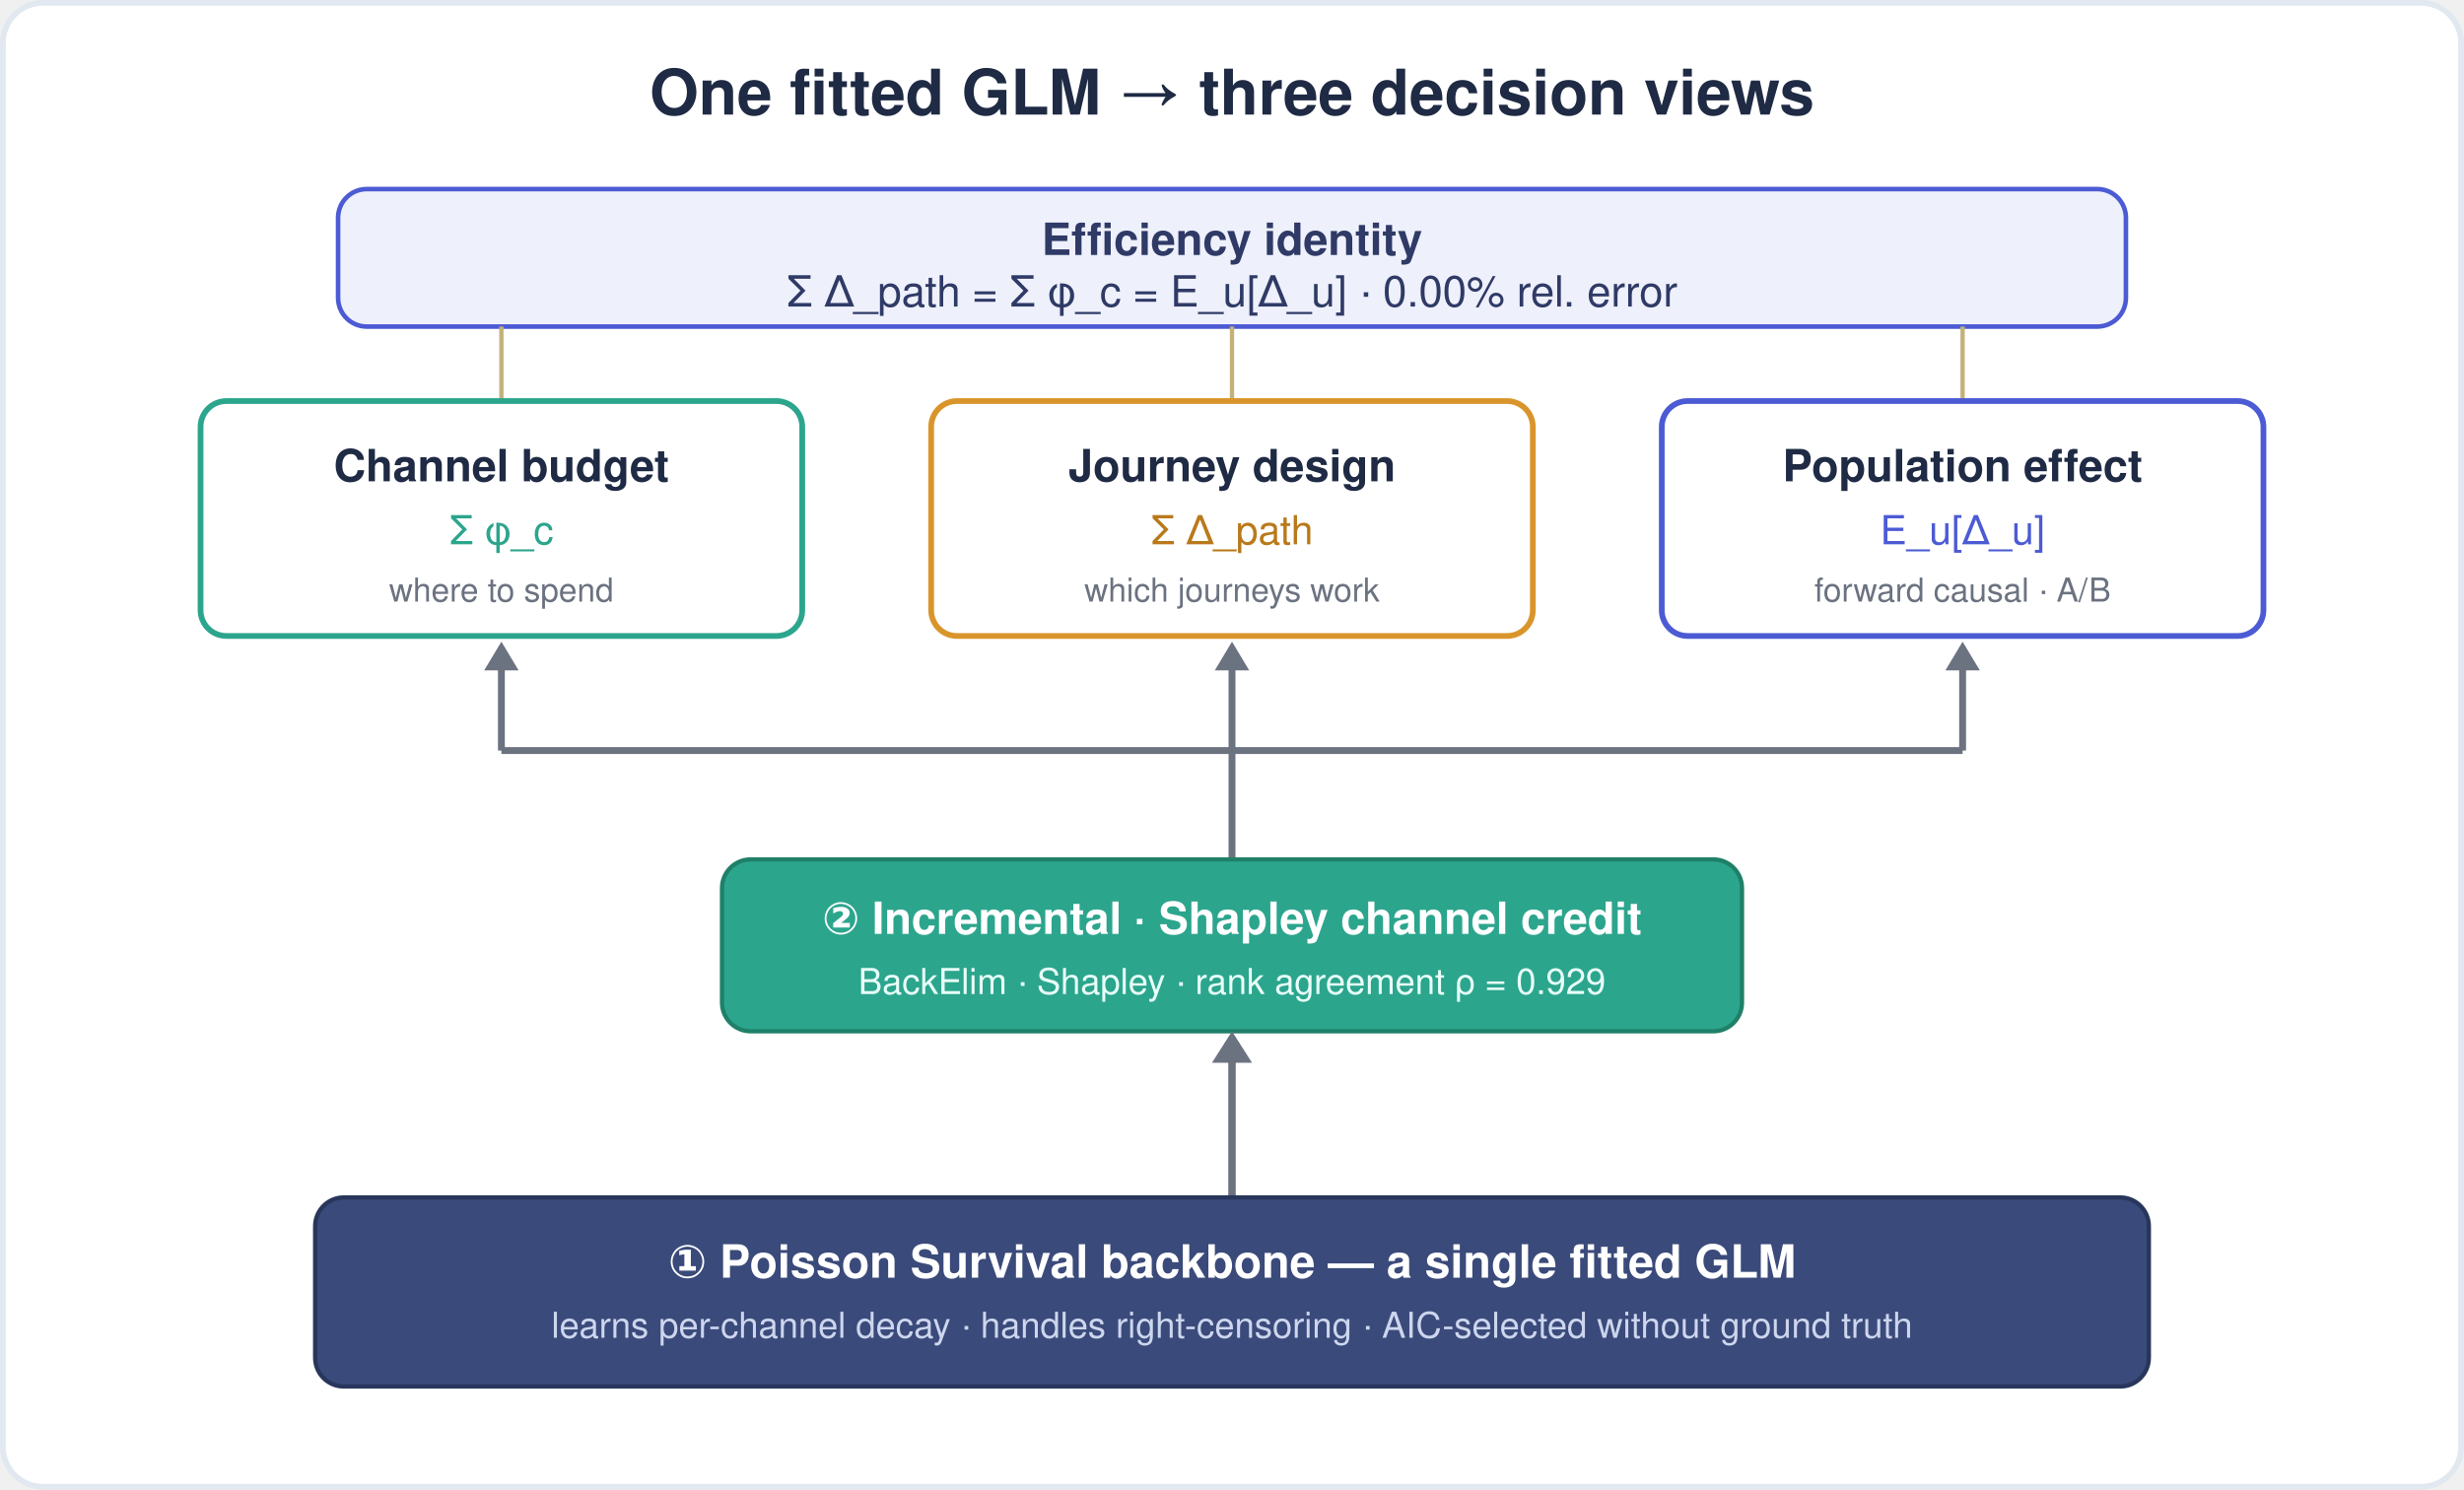
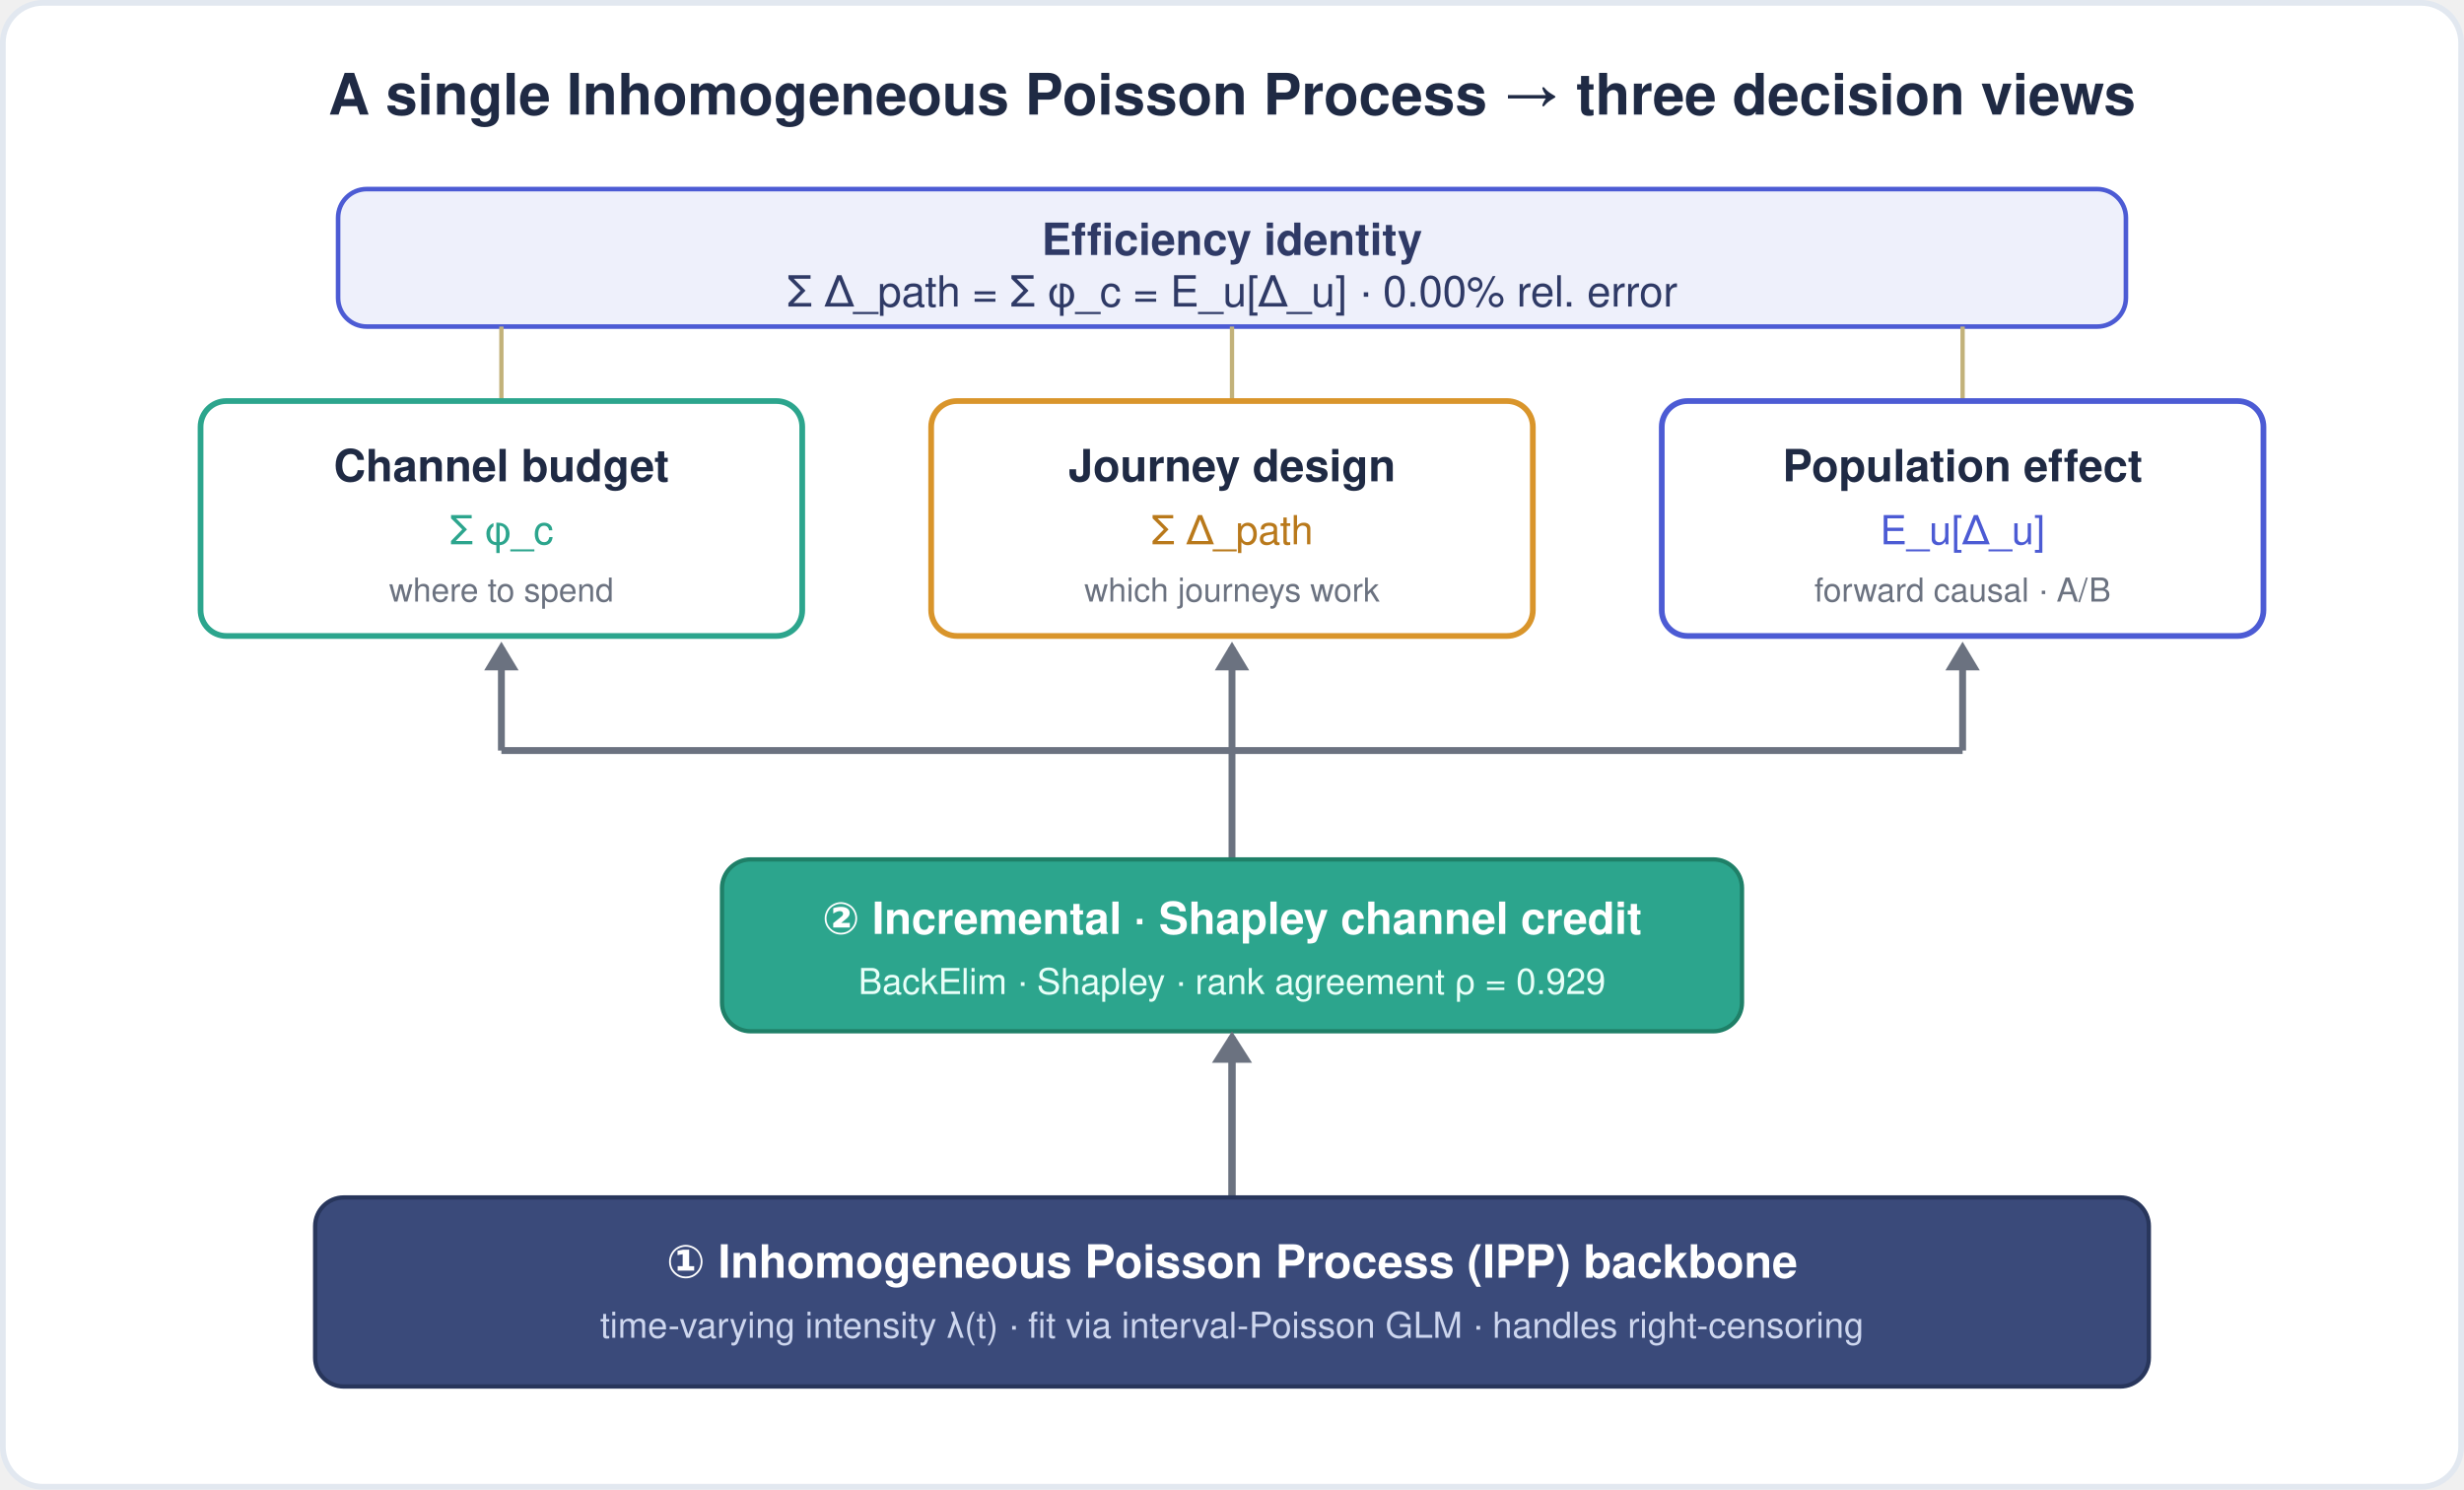
<svg xmlns="http://www.w3.org/2000/svg" viewBox="0 0 860 520" font-family="'Segoe UI',Helvetica,Arial,sans-serif">
  <rect x="1" y="1" width="858" height="518" rx="14" fill="#ffffff" stroke="#e2e8f0" stroke-width="2" />
-   <text x="430" y="40" text-anchor="middle" font-size="22" font-weight="700" fill="#1f2a44">One fitted GLM → three decision views</text>
+   <text x="430" y="40" text-anchor="middle" font-size="20" font-weight="700" fill="#1f2a44">A single Inhomogeneous Poisson Process → three decision views</text>
  <rect x="118" y="66" width="624" height="48" rx="10" fill="#eef0fb" stroke="#4c5bd4" stroke-width="1.6" />
  <text x="430" y="89" text-anchor="middle" font-size="15.5" font-weight="700" fill="#2f3a66">Efficiency identity</text>
  <text x="430" y="107" text-anchor="middle" font-size="15" fill="#2f3a66">Σ Δ_path  =  Σ φ_c  =  E_u[Δ_u]      ·      0.00% rel. error</text>
  <line x1="175" y1="114" x2="175" y2="140" stroke="#c2b27a" stroke-width="1.5" />
  <line x1="430" y1="114" x2="430" y2="140" stroke="#c2b27a" stroke-width="1.5" />
  <line x1="685" y1="114" x2="685" y2="140" stroke="#c2b27a" stroke-width="1.5" />
  <g>
    <rect x="70" y="140" width="210" height="82" rx="9" fill="#ffffff" stroke="#2ca58d" stroke-width="2" />
    <text x="175" y="168" text-anchor="middle" font-size="15.5" font-weight="700" fill="#1f2a44">Channel budget</text>
    <text x="175" y="190" text-anchor="middle" font-size="14" fill="#2ca58d">Σ φ_c</text>
    <text x="175" y="210" text-anchor="middle" font-size="11.5" fill="#6b7280">where to spend</text>
  </g>
  <g>
    <rect x="325" y="140" width="210" height="82" rx="9" fill="#ffffff" stroke="#d9952b" stroke-width="2" />
    <text x="430" y="168" text-anchor="middle" font-size="15.5" font-weight="700" fill="#1f2a44">Journey design</text>
    <text x="430" y="190" text-anchor="middle" font-size="14" fill="#b9791b">Σ Δ_path</text>
    <text x="430" y="210" text-anchor="middle" font-size="11.5" fill="#6b7280">which journeys work</text>
  </g>
  <g>
    <rect x="580" y="140" width="210" height="82" rx="9" fill="#ffffff" stroke="#4c5bd4" stroke-width="2" />
    <text x="685" y="168" text-anchor="middle" font-size="15.5" font-weight="700" fill="#1f2a44">Population effect</text>
    <text x="685" y="190" text-anchor="middle" font-size="14" fill="#4c5bd4">E_u[Δ_u]</text>
    <text x="685" y="210" text-anchor="middle" font-size="11.5" fill="#6b7280">forward causal · A/B</text>
  </g>
  <line x1="430" y1="300" x2="430" y2="262" stroke="#6b7280" stroke-width="2.4" />
  <line x1="175" y1="262" x2="685" y2="262" stroke="#6b7280" stroke-width="2.4" />
  <line x1="175" y1="262" x2="175" y2="226" stroke="#6b7280" stroke-width="2.4" />
  <polygon points="169,234 181,234 175,224" fill="#6b7280" />
  <line x1="430" y1="262" x2="430" y2="226" stroke="#6b7280" stroke-width="2.4" />
  <polygon points="424,234 436,234 430,224" fill="#6b7280" />
  <line x1="685" y1="262" x2="685" y2="226" stroke="#6b7280" stroke-width="2.4" />
  <polygon points="679,234 691,234 685,224" fill="#6b7280" />
  <rect x="252" y="300" width="356" height="60" rx="10" fill="#2ca58d" stroke="#1f8068" stroke-width="1.5" />
  <text x="430" y="326" text-anchor="middle" font-size="15.5" font-weight="700" fill="#ffffff">②  Incremental · Shapley channel credit</text>
  <text x="430" y="347" text-anchor="middle" font-size="12.5" fill="#e8fff8">BackElim · Shapley   ·   rank agreement ρ = 0.929</text>
  <line x1="430" y1="418" x2="430" y2="362" stroke="#6b7280" stroke-width="2.6" />
  <polygon points="423,371 437,371 430,360" fill="#6b7280" />
  <rect x="110" y="418" width="640" height="66" rx="10" fill="#3a4a7a" stroke="#28365c" stroke-width="1.5" />
-   <text x="430" y="446" text-anchor="middle" font-size="16" font-weight="700" fill="#ffffff">①  Poisson Survival backbone — a single fitted GLM</text>
-   <text x="430" y="467" text-anchor="middle" font-size="12.5" fill="#cdd6ee">learns per-channel decay · handles right-censoring · AIC-selected without ground truth</text>
+   <text x="430" y="446" text-anchor="middle" font-size="16" font-weight="700" fill="#ffffff">①  Inhomogeneous Poisson Process (IPP) backbone</text>
+   <text x="430" y="467" text-anchor="middle" font-size="12.5" fill="#cdd6ee">time-varying intensity λ(t) · fit via interval-Poisson GLM · handles right-censoring</text>
</svg>
